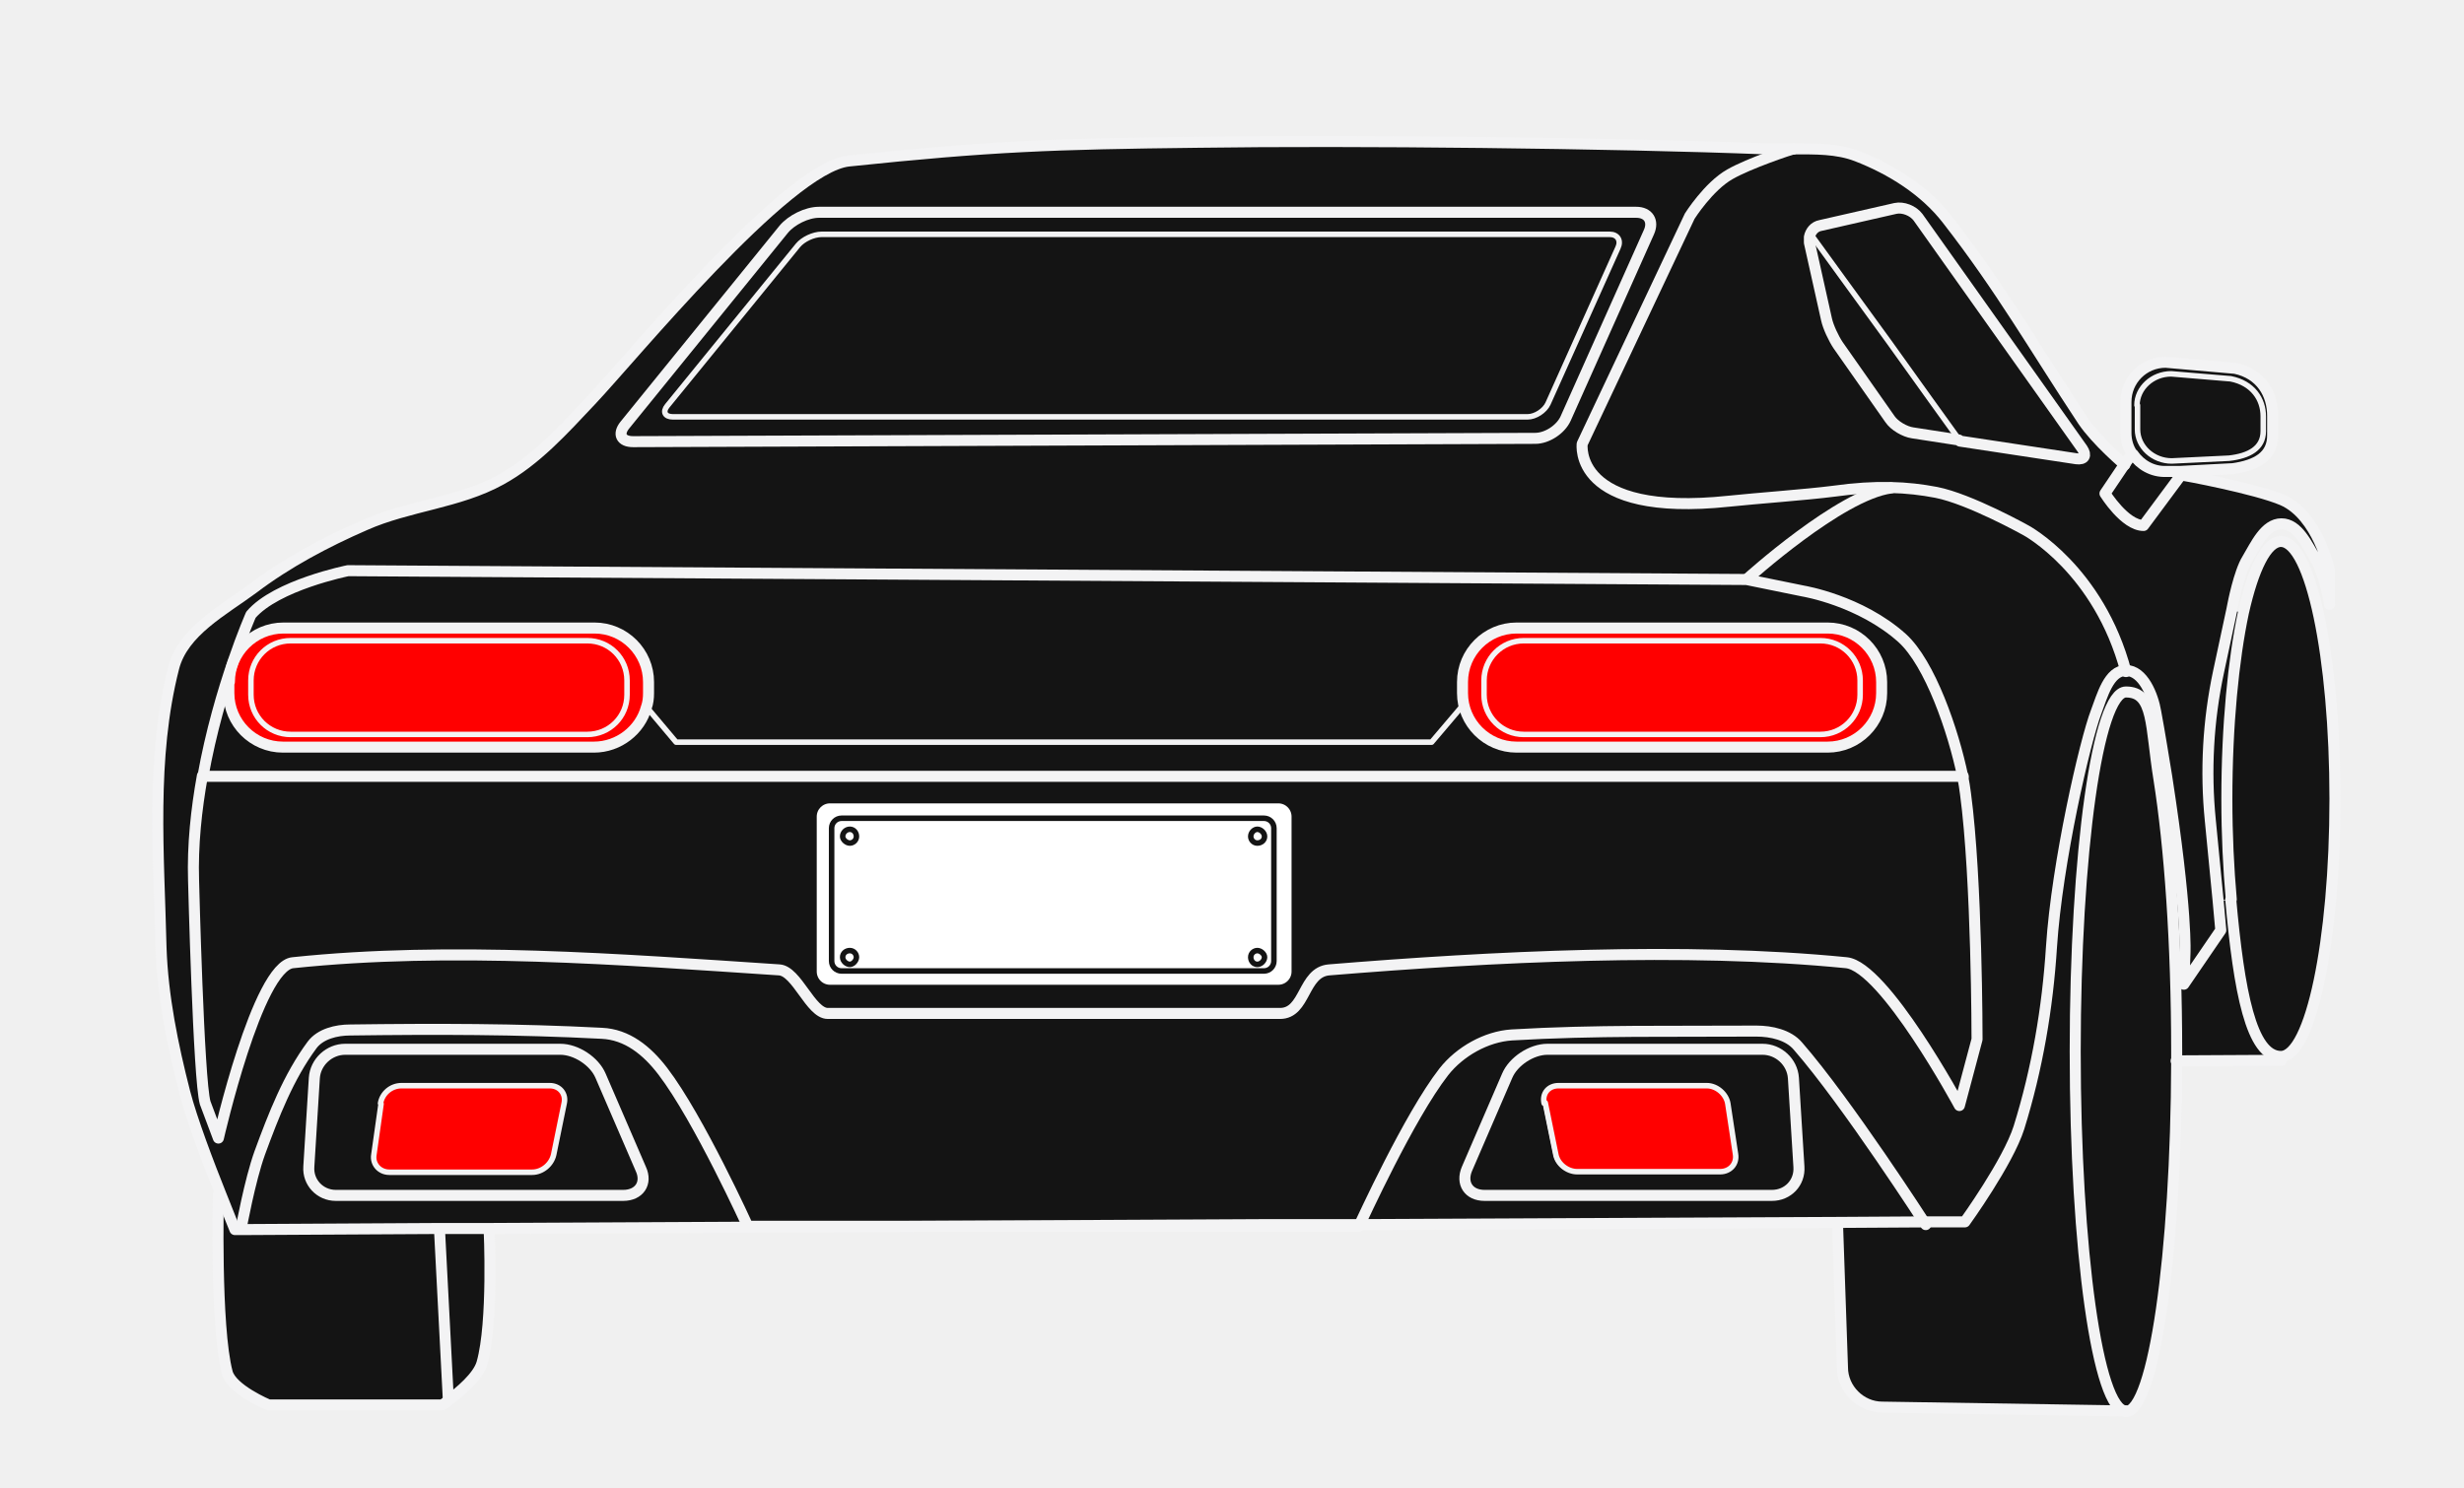
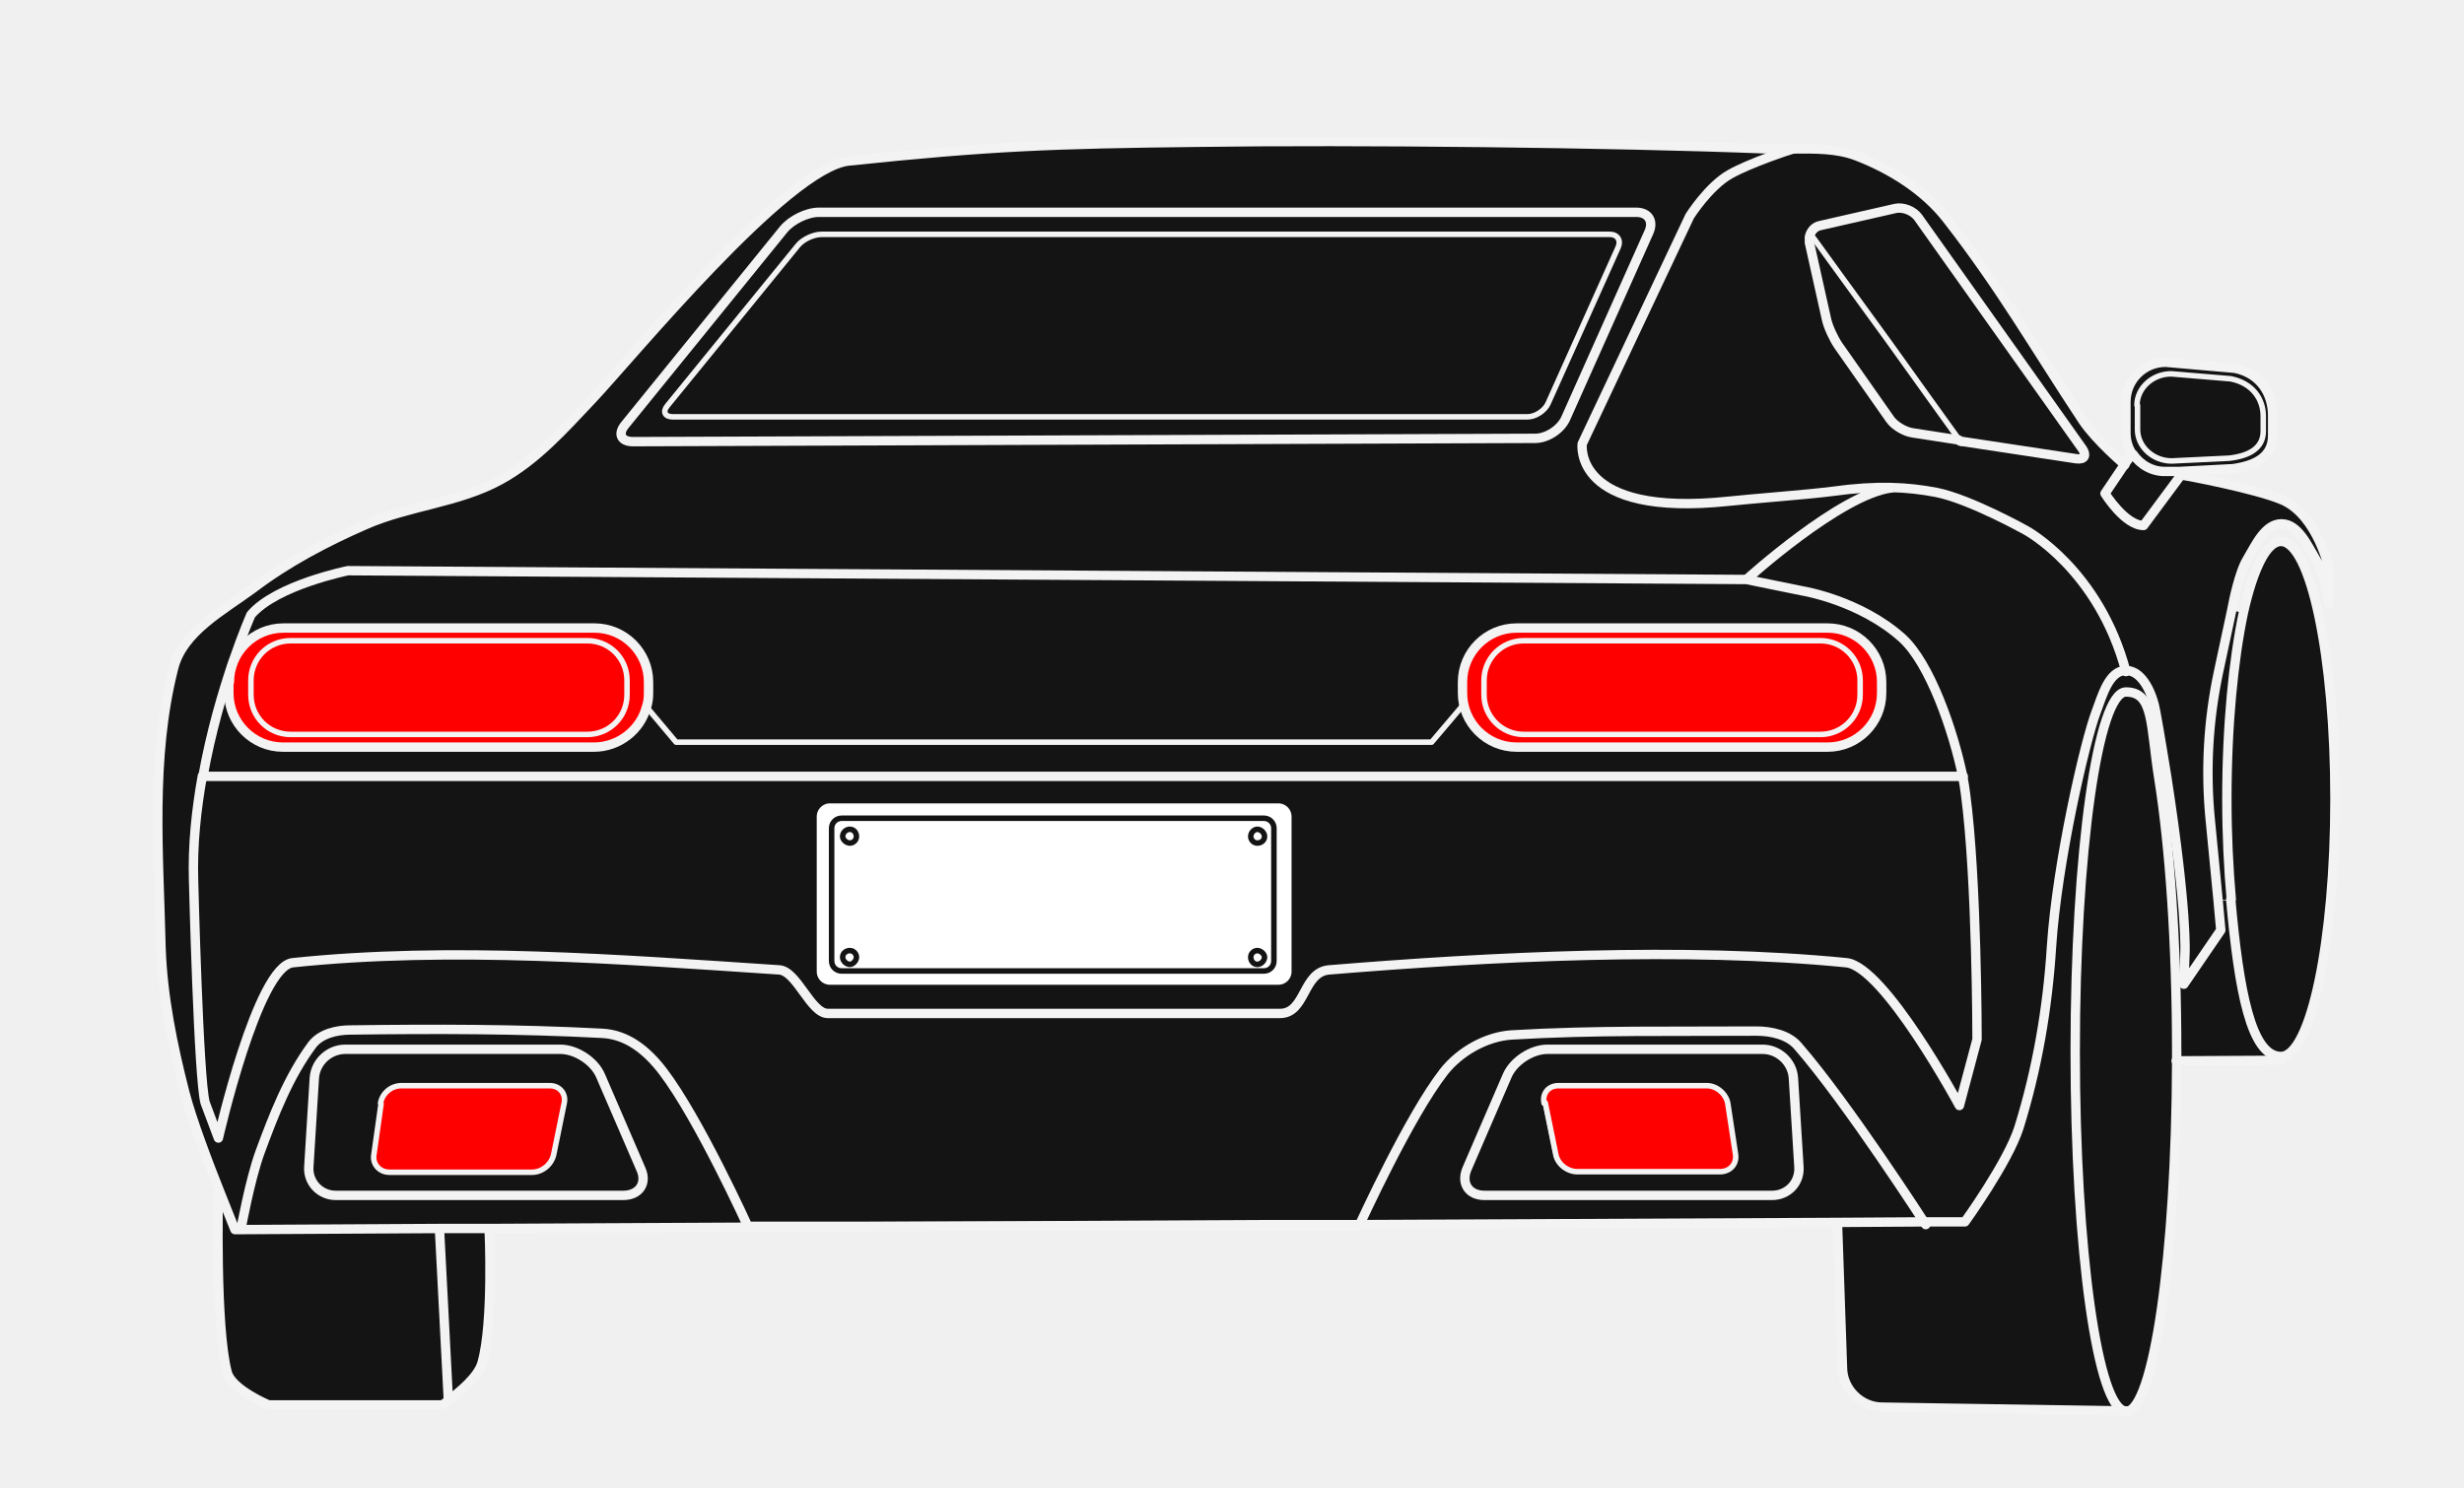
<svg xmlns="http://www.w3.org/2000/svg" id="Layer_1" version="1.1" viewBox="0 0 446.8 269.7">
  <defs>
    <style>
      .st0 {
        stroke: #141414;
      }

      .st0, .st1, .st2 {
        fill: none;
        stroke-linecap: round;
        stroke-linejoin: round;
      }

      .st3 {
        fill: #141414;
      }

      .st4 {
        fill: #fff;
      }

      .st5 {
        fill: red;
      }

      .st1 {
-         stroke-width: 2px;
+         stroke-width: 1.7px;
      }

      .st1, .st2 {
        stroke: #f3f3f4;
      }
    </style>
  </defs>
  <g>
    <path class="st3" d="M355.2,79.8l21.1,3.2c1.4.2,1.9-.6,1.1-1.8l-29.8-42c-.8-1.2-2.7-1.9-4.1-1.6l-13.6,3.1c-1.1.2-1.8,1.1-2,2.1,0,.3,0,.6,0,1l3.1,13.9c.3,1.4,1.2,3.5,2.1,4.7l9.4,13.4c.8,1.2,2.7,2.3,4.1,2.5l8.4,1.3ZM422.5,103.5v6.2c.1,0-1-5.8-2.5-8.2-1.5-2.5-3.2-6.4-6.2-6.4s-4.7,3.9-6.2,6.4c-1.5,2.4-2.6,8.2-2.6,8.2l-.2,1-2.4,11.2c-1.9,8.9-2.4,18-1.5,27l1.4,14.4.5,5.5-6.7,9.8.2-5.5s.5-7.5-3.3-32.1c-.6-3.6-1.2-7.5-2-11.8-.5-3-2.3-7.5-5.4-7.5-4.8-18.5-18.1-25.6-18.1-25.6,0,0-10.2-5.7-16.3-6.9-5.2-1-10.8-1.3-18.7-.2-4.6.6-14.2,1.3-18.9,1.8-28.5,3.1-26.6-10.4-26.6-10.4l19.5-41.3s3.4-5.5,7.3-7.6c3.5-2,11-4.4,11.5-4.6,0,0,0,0,0,0,3.9,0,7.9-.1,11.5,1.3,6.2,2.4,12.3,6.2,16.4,11.5,9.8,12.6,15.8,23.2,24.6,36.5,2.5,3.7,7.6,8,7.6,8h0s-3.5,5.2-3.5,5.2c0,0,3.6,5.8,7,5.8l6.6-8.9v-.3c.8.1,13.7,2.5,18.6,4.6,6.4,2.8,8.5,12.7,8.5,12.7Z" />
    <path class="st3" d="M413.7,98.2c5.4,0,9.8,20.9,9.8,46.7s-4.4,46.7-9.8,46.7-7.6-11.8-9.1-28.5c-.5-5.6-.8-11.7-.8-18.2,0-13.3,1.2-25.3,3-33.8,1.8-8,4.2-12.9,6.8-12.9Z" />
    <path class="st3" d="M413.7,191.6v.6h-19c0-.5,0-1,0-1.6,0-19.7-1.2-37.4-3.2-49.3l1.4-.2c3.9,24.6,3.3,32.1,3.3,32.1l-.2,5.5,6.7-9.8-.5-5.5,2.5-.2c1.5,16.8,5,28.5,9.1,28.5Z" />
    <path class="st3" d="M412.1,75.5v3.4c.1,4-3,5.6-7.2,6.2l-9.6.5h-2.5c-2.5.1-4.7-1.2-6-3.1-.8-1.1-1.2-2.5-1.2-3.9v-5.6c0-4,3.2-7.2,7.2-7.2l12.6,1.1c4.7,1,6.8,4.7,6.8,8.6ZM410.4,78.2v-2.7c0-3.1-1.9-6.1-5.9-6.8l-10.8-.9c-3.4,0-6.2,2.6-6.2,5.7v4.4c0,3.1,2.8,5.7,6.2,5.7l10.4-.5c3.7-.4,6.3-1.8,6.3-4.9Z" />
    <path class="st3" d="M410.3,75.5v2.7c0,3.1-2.6,4.5-6.2,4.9l-10.4.5c-3.4,0-6.2-2.6-6.2-5.7v-4.4c0-3.1,2.8-5.7,6.2-5.7l10.8.9c4,.8,5.9,3.7,5.9,6.8Z" />
    <path class="st3" d="M406.9,111.1c-1.9,8.5-3,20.5-3,33.8s.3,12.6.8,18.2l-2.5.2-1.4-14.4c-.9-9-.3-18.1,1.5-27l2.4-11.2,2.3.5Z" />
    <path class="st3" d="M395.3,86.1v.3s-6.6,8.9-6.6,8.9c-3.4,0-7-5.8-7-5.8l3.5-5.2,1.2-1.7.3-.2c1.3,2,3.5,3.3,6,3.3h2.5c0-.1,0,.4,0,.4,0,0,0,0,0,0Z" />
    <path class="st3" d="M394.7,192.4c-.1,35.2-4.2,63.5-9.2,63.5s-9.2-29.2-9.2-65.2,4.1-65.2,9.2-65.2,4.4,6,6,15.9c1.9,12,3.2,29.6,3.2,49.3s0,1.2,0,1.8Z" />
    <path class="st3" d="M392.9,141.1l-1.4.2c-1.6-9.9-3.7-15.9-6-15.9-5.1,0-9.2,29.2-9.2,65.2s4.1,65.2,9.2,65.2l-44.3-.7c-3.9,0-7.2-3.3-7.2-7.2l-.9-26h0c0-.1,16.2-.2,16.2-.2h6.9s7.9-10.8,9.8-17.1c3.3-10.6,5.2-21.7,5.9-32.8.9-15.3,6.1-37.4,8.1-42.6,1.1-2.9,2.3-7.5,5.4-7.5s4.8,4.5,5.4,7.5c.8,4.3,1.4,8.2,2,11.8Z" />
    <path class="st3" d="M355.7,140.8c-1.7-8.2-5.9-20.5-11-25.1-7.6-6.8-17.9-8.5-17.9-8.5l-10.3-2.1-253.6-1.6s-13,2.6-17.6,8c0,0-5.8,13.1-8.7,29.3-1.1,6.1-1.8,12.6-1.6,19,0,0,.9,36.1,2.1,40.3l2.4,6.4s7.1-31.2,13.5-31.8c28.6-3,59.5-.6,88.2,1.3,3.2.2,5.7,7.9,8.8,7.9,32,0,51.6,0,82,0,4.7,0,4.1-7.5,8.9-7.9,29.3-2.4,64.5-4.2,93.8-1.3,6.9.7,20.5,25.9,20.5,25.9l3.2-12s0-29-2.1-44.6c-.1-.9-.3-2-.5-3.1ZM385.5,121.8c-3.1,0-4.3,4.6-5.4,7.5-2,5.2-7.1,27.3-8.1,42.6-.7,11.1-2.6,22.2-5.9,32.8-2,6.3-9.8,17.1-9.8,17.1h-6.9s-14.4-22.1-23.2-32.3c-1.8-2.1-4.9-2.7-7.5-2.7-15,.1-29.2-.2-44.4.7-4.6.3-9.4,3-12.3,6.7-6.2,8.2-14.8,26.8-15.4,28h-17.1c0,0-93.7,0-93.7,0,0,0-8.9-19.7-15.4-28.1-2.9-3.7-6.5-6.6-11.1-6.9-15.3-.8-30.2-.8-45.6-.6-2.5,0-5.4.7-6.9,2.7-4.3,5.8-7,12.8-9.5,19.6-1.9,5-3.4,13.8-3.4,13.8v.2h-1.2s-1.1-2.7-2.6-6.5c-2.2-5.5-5.2-13.4-6.5-18.4-2.2-8.6-4-17.4-4.3-26.2-.4-17-1.9-34.4,2.3-50.8,1.7-6.6,9-10.4,14.4-14.4,6.2-4.7,13.2-8.4,20.3-11.5,7.9-3.5,17-4,24.6-8.2,6.4-3.5,11.4-9.1,16.4-14.4,7.3-7.7,35.5-42.2,46.7-43.4,25.8-2.7,37-3.1,63.4-3.4,27.9-.4,75.1.1,103,1.2,1.6,0,3.2,0,4.9,0-.5.1-8,2.6-11.5,4.6-3.9,2.2-7.3,7.6-7.3,7.6l-19.5,41.3s-1.8,13.4,26.6,10.4c4.7-.5,14.3-1.2,18.9-1.8,7.9-1.1,13.5-.8,18.7.2,6.1,1.2,16.3,6.9,16.3,6.9,0,0,13.2,7.1,18.1,25.6ZM299,42.1c.9-2-.2-3.6-2.3-3.6h-148.2c-2.2,0-5,1.4-6.4,3.1l-28.8,35.5c-1.4,1.7-.7,3.1,1.5,3l163.6-.6c2.2,0,4.7-1.6,5.5-3.6l15.1-33.8Z" />
    <path class="st3" d="M377.4,81.3c.8,1.2.4,2-1.1,1.8l-21.1-3.2c-1.8-2.6-8.9-12.5-12.7-17.7-4.6-6.4-13.8-19-13.8-19h-.8c.2-1.1.9-2,2-2.2l13.6-3.1c1.4-.3,3.2.4,4.1,1.6l29.8,42Z" />
    <path class="st3" d="M356.3,143.9c2.2,15.6,2.1,44.6,2.1,44.6l-3.2,12s-13.6-25.2-20.5-25.9c-29.3-2.9-64.4-1.1-93.8,1.3-4.7.4-4.1,7.9-8.9,7.9-30.4,0-50,0-82,0-3.2,0-5.7-7.7-8.8-7.9-28.7-1.9-59.6-4.3-88.2-1.3-6.4.7-13.5,31.8-13.5,31.8l-2.4-6.4c-1.2-4.2-2.1-40.3-2.1-40.3-.2-6.4.5-12.9,1.6-19h.4c0,0,318.7,0,318.7,0,.2,1.1.4,2.2.5,3.1ZM234.6,176.1v-28.1c0-1.6-1.3-2.9-2.9-2.9h-81.3c-1.6,0-2.9,1.3-2.9,2.9v28.1c0,1.6,1.3,2.9,2.9,2.9h81.3c1.6,0,2.9-1.3,2.9-2.9Z" />
    <path class="st3" d="M117.3,128.3c.2-.8.4-1.7.4-2.6v-2c0-5.4-4.4-9.8-9.8-9.8h-56.4c-5.4,0-9.8,4.4-9.8,9.8v2c0,5.4,4.4,9.8,9.8,9.8h56.4c4.5,0,8.3-3.1,9.5-7.2ZM355.7,140.8H36.7c2.9-16.2,8.7-29.4,8.7-29.4,4.6-5.5,17.6-8,17.6-8l253.6,1.6,10.3,2.1s10.3,1.7,17.9,8.5c5.1,4.6,9.3,17,11,25.1ZM341.2,125.7v-2c0-5.4-4.4-9.8-9.8-9.8h-56.4c-5.4,0-9.8,4.4-9.8,9.8v2c0,5.4,4.4,9.8,9.8,9.8h56.4c5.4,0,9.8-4.4,9.8-9.8Z" />
    <path class="st3" d="M355.2,79.8l-8.4-1.3c-1.4-.2-3.3-1.3-4.1-2.5l-9.4-13.4c-.8-1.2-1.8-3.3-2.1-4.7l-3.1-13.9c0-.3,0-.7,0-1h.8c0,0,9.2,12.7,13.8,19.1,3.8,5.3,10.8,15.1,12.7,17.7Z" />
    <path class="st3" d="M349.4,221.8h-16.2c0,0-86.6.4-86.6.4.6-1.2,9.1-19.9,15.4-28,2.9-3.7,7.7-6.4,12.3-6.7,15.2-.9,29.4-.6,44.4-.7,2.7,0,5.8.7,7.5,2.7,8.9,10.2,23.2,32.4,23.2,32.4ZM321.2,216.8c2.9,0,5.1-2.4,4.9-5.2l-1-16.1c-.2-2.9-2.7-5.2-5.6-5.2h-39c-2.9,0-6.2,2.2-7.3,4.8l-7.3,16.9c-1.1,2.6.3,4.8,3.2,4.8h52.1Z" />
    <path class="st5" d="M341.2,123.7v2c0,5.4-4.4,9.8-9.8,9.8h-56.4c-5.4,0-9.8-4.4-9.8-9.8v-2c0-5.4,4.4-9.8,9.8-9.8h56.4c5.4,0,9.8,4.4,9.8,9.8ZM337.3,126v-2.6c0-4-3.2-7.2-7.2-7.2h-53.8c-4,0-7.2,3.2-7.2,7.2v2.6c0,4,3.2,7.2,7.2,7.2h53.8c4,0,7.2-3.2,7.2-7.2Z" />
    <rect class="st5" x="269.1" y="116.2" width="68.2" height="17" rx="7.2" ry="7.2" />
    <path class="st3" d="M326.2,211.6c.2,2.9-2,5.2-4.9,5.2h-52.1c-2.9,0-4.3-2.2-3.2-4.8l7.3-16.9c1.1-2.6,4.4-4.8,7.3-4.8h39c2.9,0,5.4,2.3,5.6,5.2l1,16.1ZM311.7,212.6c1.8,0,3.1-1.5,2.8-3.2l-1.4-9.2c-.3-1.8-2-3.2-3.8-3.2h-26.9c-1.8,0-3,1.5-2.6,3.2l1.9,9.3c.4,1.8,2.1,3.2,3.9,3.2h25.9Z" />
    <path class="st5" d="M314.5,209.3c.3,1.8-1,3.2-2.8,3.2h-25.9c-1.8,0-3.6-1.4-3.9-3.2l-1.9-9.3c-.4-1.8.8-3.2,2.6-3.2h26.9c1.8,0,3.5,1.5,3.8,3.2l1.4,9.2Z" />
    <path class="st3" d="M296.7,38.5c2.2,0,3.2,1.6,2.3,3.6l-15.1,33.8c-.9,2-3.4,3.6-5.5,3.6l-163.6.6c-2.2,0-2.8-1.4-1.5-3l28.8-35.5c1.4-1.7,4.2-3.1,6.4-3.1h148.2ZM293.4,44.8c.6-1.3,0-2.4-1.5-2.4h-142.9c-1.4,0-3.4.9-4.3,2l-23.7,29.1c-.9,1.1-.5,2,1,2h154.9c1.4,0,3.1-1.1,3.7-2.4l12.7-28.3Z" />
    <path class="st3" d="M291.9,42.4c1.4,0,2.1,1.1,1.5,2.4l-12.7,28.3c-.6,1.3-2.3,2.4-3.7,2.4H122c-1.4,0-1.9-.9-1-2l23.7-29.1c.9-1.1,2.8-2,4.3-2h142.9Z" />
    <path class="st4" d="M234.6,148.1v28.1c0,1.6-1.3,2.9-2.9,2.9h-81.3c-1.6,0-2.9-1.3-2.9-2.9v-28.1c0-1.6,1.3-2.9,2.9-2.9h81.3c1.6,0,2.9,1.3,2.9,2.9ZM231,174.3v-24.1c0-1-.8-1.8-1.8-1.8h-76.6c-1,0-1.8.8-1.8,1.8v24.1c0,1,.8,1.8,1.8,1.8h76.6c1,0,1.8-.8,1.8-1.8Z" />
    <path class="st4" d="M231,150.2v24.1c0,1-.8,1.8-1.8,1.8h-76.6c-1,0-1.8-.8-1.8-1.8v-24.1c0-1,.8-1.8,1.8-1.8h76.6c1,0,1.8.8,1.8,1.8ZM229.3,151.7c0-.7-.6-1.3-1.3-1.3s-1.2.6-1.2,1.3.6,1.2,1.2,1.2,1.3-.6,1.3-1.2ZM229.3,173.6c0-.7-.6-1.2-1.3-1.2s-1.2.6-1.2,1.2.6,1.3,1.2,1.3,1.3-.6,1.3-1.3ZM155.3,151.7c0-.7-.6-1.3-1.2-1.3s-1.3.6-1.3,1.3.6,1.2,1.3,1.2,1.2-.6,1.2-1.2ZM155.3,173.6c0-.7-.6-1.2-1.2-1.2s-1.3.6-1.3,1.2.6,1.3,1.3,1.3,1.2-.6,1.2-1.3Z" />
    <path class="st3" d="M229.4,222.3l-140.6.6h-9.1s-36,.2-36,.2v-.2s1.6-8.8,3.4-13.8c2.5-6.8,5.2-13.8,9.5-19.6,1.5-2,4.4-2.7,6.9-2.7,15.4-.2,30.3-.2,45.6.6,4.6.2,8.2,3.1,11.1,6.9,6.5,8.5,15.4,28.1,15.4,28.1h93.7ZM113.1,216.8c2.9,0,4.3-2.2,3.2-4.8l-7.3-16.9c-1.1-2.6-4.4-4.8-7.3-4.8h-39c-2.9,0-5.4,2.3-5.6,5.2l-1,16.1c-.2,2.9,2,5.2,4.9,5.2h52.1Z" />
    <path class="st4" d="M228.1,150.4c.7,0,1.3.6,1.3,1.3s-.6,1.2-1.3,1.2-1.2-.6-1.2-1.2.6-1.3,1.2-1.3Z" />
    <path class="st4" d="M228.1,172.3c.7,0,1.3.6,1.3,1.2s-.6,1.3-1.3,1.3-1.2-.6-1.2-1.3.6-1.2,1.2-1.2Z" />
    <path class="st4" d="M154.1,150.4c.7,0,1.2.6,1.2,1.3s-.6,1.2-1.2,1.2-1.3-.6-1.3-1.2.6-1.3,1.3-1.3Z" />
    <path class="st4" d="M154.1,172.3c.7,0,1.2.6,1.2,1.2s-.6,1.3-1.2,1.3-1.3-.6-1.3-1.3.6-1.2,1.3-1.2Z" />
    <path class="st5" d="M117.3,128.3c-1.1,4.1-5,7.2-9.5,7.2h-56.4c-5.4,0-9.8-4.4-9.8-9.8v-2c0-5.4,4.4-9.8,9.8-9.8h56.4c5.4,0,9.8,4.4,9.8,9.8v2c0,.9-.1,1.8-.4,2.6ZM113.7,126v-2.6c0-4-3.2-7.2-7.2-7.2h-53.8c-4,0-7.2,3.2-7.2,7.2v2.6c0,4,3.2,7.2,7.2,7.2h53.8c4,0,7.2-3.2,7.2-7.2Z" />
    <path class="st3" d="M116.2,212c1.2,2.6-.3,4.8-3.2,4.8h-52.1c-2.9,0-5.1-2.4-4.9-5.2l1-16.1c.2-2.9,2.7-5.2,5.6-5.2h39c2.9,0,6.2,2.2,7.3,4.8l7.3,16.9ZM102.2,200.1c.4-1.8-.8-3.2-2.6-3.2h-26.9c-1.8,0-3.5,1.5-3.8,3.2l-1.3,9.2c-.3,1.8,1,3.2,2.8,3.2h25.9c1.8,0,3.6-1.4,3.9-3.2l1.9-9.3Z" />
    <path class="st5" d="M113.7,123.4v2.6c0,4-3.2,7.2-7.2,7.2h-53.8c-4,0-7.2-3.2-7.2-7.2v-2.6c0-4,3.2-7.2,7.2-7.2h53.8c4,0,7.2,3.2,7.2,7.2Z" />
    <path class="st5" d="M99.6,196.8c1.8,0,3,1.5,2.6,3.2l-1.9,9.3c-.4,1.8-2.1,3.2-3.9,3.2h-25.9c-1.8,0-3.1-1.5-2.8-3.2l1.3-9.2c.3-1.8,1.9-3.2,3.8-3.2h26.9Z" />
    <path class="st3" d="M88.8,223.1s.8,16.8-1.3,24.2c-.7,2.4-4.1,5.2-6,6.7h-.2c0-.1-1.6-30.9-1.6-30.9v-.2h9.1s0,.2,0,.2Z" />
    <path class="st3" d="M81.3,253.9h.2c-.7.7-1.2,1-1.2,1h-31.5s-6.7-2.8-7.5-5.9c-2.2-8.3-1.6-32.3-1.6-32.3h.3c1.5,3.8,2.6,6.4,2.6,6.4h1.2l36-.2v.2l1.6,30.8Z" />
  </g>
  <g>
    <path class="st1" d="M142.1,41.6c1.4-1.7,4.2-3.1,6.4-3.1h148.2c2.2,0,3.2,1.6,2.3,3.6l-15.1,33.8c-.9,2-3.4,3.6-5.5,3.6l-163.6.6c-2.2,0-2.8-1.4-1.5-3l28.8-35.5Z" />
    <path class="st1" d="M355.2,79.8l-8.4-1.3c-1.4-.2-3.3-1.3-4.1-2.5l-9.4-13.4c-.8-1.2-1.8-3.3-2.1-4.7l-3.1-13.9c0-.3,0-.7,0-1,.2-1,.9-1.9,2-2.1l13.6-3.1c1.4-.3,3.2.4,4.1,1.6l29.8,42c.8,1.2.4,2-1.1,1.8l-21.1-3.2Z" />
    <polyline class="st2" points="117 128 117.3 128.3 122.6 134.6 259.6 134.6 265.2 128" />
    <polyline class="st1" points="37 140.8 355.7 140.8 356 140.8" />
    <path class="st1" d="M41.6,123.7c0-5.4,4.4-9.8,9.8-9.8h56.4c5.4,0,9.8,4.4,9.8,9.8v2c0,.9-.1,1.8-.4,2.6-1.1,4.1-5,7.2-9.5,7.2h-56.4c-5.4,0-9.8-4.4-9.8-9.8v-2Z" />
    <path class="st1" d="M265.2,123.7c0-5.4,4.4-9.8,9.8-9.8h56.4c5.4,0,9.8,4.4,9.8,9.8v2c0,5.4-4.4,9.8-9.8,9.8h-56.4c-5.4,0-9.8-4.4-9.8-9.8v-2Z" />
    <path class="st1" d="M43.7,222.9s1.6-8.8,3.4-13.8c2.5-6.8,5.2-13.8,9.5-19.6,1.5-2,4.4-2.7,6.9-2.7,15.4-.2,30.3-.2,45.6.6,4.6.2,8.2,3.1,11.1,6.9,6.5,8.5,15.4,28.1,15.4,28.1h110.8s0,0,0,0c.6-1.2,9.1-19.9,15.4-28,2.9-3.7,7.7-6.4,12.3-6.7,15.2-.9,29.4-.6,44.4-.7,2.7,0,5.8.7,7.5,2.7,8.9,10.2,23.2,32.4,23.2,32.4" />
    <path class="st1" d="M57,195.5c.2-2.9,2.7-5.2,5.6-5.2h39c2.9,0,6.2,2.2,7.3,4.8l7.3,16.9c1.2,2.6-.3,4.8-3.2,4.8h-52.1c-2.9,0-5.1-2.4-4.9-5.2l1-16.1Z" />
    <path class="st1" d="M273.3,195.1c1.1-2.6,4.4-4.8,7.3-4.8h39c2.9,0,5.4,2.3,5.6,5.2l1,16.1c.2,2.9-2,5.2-4.9,5.2h-52.1c-2.9,0-4.3-2.2-3.2-4.8l7.3-16.9Z" />
    <path class="st0" d="M147.6,148.1c0-1.6,1.3-2.9,2.9-2.9h81.3c1.6,0,2.9,1.3,2.9,2.9v28.1c0,1.6-1.3,2.9-2.9,2.9h-81.3c-1.6,0-2.9-1.3-2.9-2.9v-28.1Z" />
    <path class="st1" d="M386.7,82.4c-.8-1.1-1.2-2.5-1.2-3.9v-5.6c0-4,3.2-7.2,7.2-7.2l12.6,1.1c4.7,1,6.8,4.7,6.8,8.6v3.4c.1,4-3,5.6-7.2,6.2l-9.6.5h-2.5c-2.5.1-4.7-1.2-6-3.1Z" />
    <path class="st2" d="M387.5,73.5c0-3.1,2.8-5.7,6.2-5.7l10.8.9c4,.8,5.9,3.7,5.9,6.8v2.7c0,3.1-2.6,4.5-6.2,4.9l-10.4.5c-3.4,0-6.2-2.6-6.2-5.7v-4.4Z" />
    <path class="st1" d="M36.7,140.7c-1.1,6.1-1.8,12.6-1.6,19,0,0,.9,36.1,2.1,40.3l2.4,6.4s7.1-31.2,13.5-31.8c28.6-3,59.5-.6,88.2,1.3,3.2.2,5.7,7.9,8.8,7.9,32,0,51.6,0,82,0,4.7,0,4.1-7.5,8.9-7.9,29.3-2.4,64.5-4.2,93.8-1.3,6.9.7,20.5,25.9,20.5,25.9l3.2-12s0-29-2.1-44.6c-.1-.9-.3-2-.5-3.1-1.7-8.2-5.9-20.5-11-25.1-7.6-6.8-17.9-8.5-17.9-8.5l-10.3-2.1-253.6-1.6s-13,2.6-17.6,8c0,0-5.8,13.1-8.7,29.3Z" />
    <path class="st1" d="M39.6,216.6s-.6,24,1.6,32.3c.8,3.1,7.5,5.9,7.5,5.9h31.5s.5-.3,1.2-.9c1.9-1.4,5.3-4.2,6-6.7,2.1-7.4,1.3-24.2,1.3-24.2" />
    <path class="st1" d="M385.5,255.9c-5.1,0-9.2-29.2-9.2-65.2s4.1-65.2,9.2-65.2,4.4,6,6,15.9c1.9,12,3.2,29.6,3.2,49.3s0,1.2,0,1.8c-.1,35.2-4.2,63.5-9.2,63.5Z" />
    <path class="st1" d="M333.2,222l.9,26c0,3.9,3.3,7.2,7.2,7.2l44.3.7" />
    <path class="st1" d="M404.6,163.1c-.5-5.6-.8-11.7-.8-18.2,0-13.3,1.2-25.3,3-33.8,1.8-8,4.2-12.9,6.8-12.9,5.4,0,9.8,20.9,9.8,46.7s-4.4,46.7-9.8,46.7-7.6-11.8-9.1-28.5Z" />
    <path class="st2" d="M144.7,44.5c.9-1.1,2.8-2,4.3-2h142.9c1.4,0,2.1,1.1,1.5,2.4l-12.7,28.3c-.6,1.3-2.3,2.4-3.7,2.4H122c-1.4,0-1.9-.9-1-2l23.7-29.1Z" />
    <path class="st2" d="M328.8,43.1s9.2,12.7,13.8,19c3.8,5.3,10.8,15.1,12.7,17.7.3.4.4.6.4.6" />
    <path class="st2" d="M45.5,123.4c0-4,3.2-7.2,7.2-7.2h53.8c4,0,7.2,3.2,7.2,7.2v2.6c0,4-3.2,7.2-7.2,7.2h-53.8c-4,0-7.2-3.2-7.2-7.2v-2.6Z" />
    <rect class="st2" x="269.1" y="116.2" width="68.2" height="17" rx="7.2" ry="7.2" />
    <rect class="st0" x="150.8" y="148.4" width="80.2" height="27.7" rx="1.8" ry="1.8" />
    <path class="st0" d="M152.8,151.7c0-.7.6-1.3,1.3-1.3s1.2.6,1.2,1.3-.6,1.2-1.2,1.2-1.3-.6-1.3-1.2Z" />
    <path class="st0" d="M226.8,151.7c0-.7.6-1.3,1.2-1.3s1.3.6,1.3,1.3-.6,1.2-1.3,1.2-1.2-.6-1.2-1.2Z" />
    <path class="st0" d="M152.8,173.6c0-.7.6-1.2,1.3-1.2s1.2.6,1.2,1.2-.6,1.3-1.2,1.3-1.3-.6-1.3-1.3Z" />
    <path class="st0" d="M226.8,173.6c0-.7.6-1.2,1.2-1.2s1.3.6,1.3,1.2-.6,1.3-1.3,1.3-1.2-.6-1.2-1.3Z" />
    <path class="st2" d="M69,200.1c.3-1.8,1.9-3.2,3.8-3.2h26.9c1.8,0,3,1.5,2.6,3.2l-1.9,9.3c-.4,1.8-2.1,3.2-3.9,3.2h-25.9c-1.8,0-3.1-1.5-2.8-3.2l1.3-9.2Z" />
    <path class="st2" d="M280,200.1c-.4-1.8.8-3.2,2.6-3.2h26.9c1.8,0,3.5,1.5,3.8,3.2l1.4,9.2c.3,1.8-1,3.2-2.8,3.2h-25.9c-1.8,0-3.6-1.4-3.9-3.2l-1.9-9.3Z" />
    <polyline class="st1" points="394.6 192.4 394.7 192.4 413.7 192.3" />
    <line class="st1" x1="79.7" y1="223.1" x2="81.3" y2="253.9" />
    <path class="st1" d="M325.2,27c-.5.1-8,2.6-11.5,4.6-3.9,2.2-7.3,7.6-7.3,7.6l-19.5,41.3s-1.8,13.4,26.6,10.4c4.7-.5,14.3-1.2,18.9-1.8,7.9-1.1,13.5-.8,18.7.2,6.1,1.2,16.3,6.9,16.3,6.9,0,0,13.2,7.1,18.1,25.6" />
    <path class="st1" d="M325.2,27h0" />
    <path class="st1" d="M386.4,82.6l-1.2,1.7-3.5,5.2s3.6,5.8,7,5.8l6.6-8.9" />
    <path class="st1" d="M316.8,105s16.9-15.3,26.1-16.5" />
    <path class="st1" d="M395.3,86.1s0,0,0,0c.8.1,13.7,2.5,18.6,4.6,6.4,2.8,8.5,12.7,8.5,12.7v6.2c.1,0-1-5.8-2.5-8.2-1.5-2.5-3.2-6.4-6.2-6.4s-4.7,3.9-6.2,6.4c-1.5,2.4-2.6,8.2-2.6,8.2l-.2,1-2.4,11.2c-1.9,8.9-2.4,18-1.5,27l1.4,14.4.5,5.5-6.7,9.8.2-5.5s.5-7.5-3.3-32.1c-.6-3.6-1.2-7.5-2-11.8-.5-3-2.3-7.5-5.4-7.5s-4.3,4.6-5.4,7.5c-2,5.2-7.1,27.3-8.1,42.6-.7,11.1-2.6,22.2-5.9,32.8-2,6.3-9.8,17.1-9.8,17.1h-6.9s-16.2.1-16.2.1l-86.6.4h-17.1c0,0-140.6.7-140.6.7h-9.1s-36,.2-36,.2h-1.2s-1.1-2.7-2.6-6.5c-2.2-5.5-5.2-13.4-6.5-18.4-2.2-8.6-4-17.4-4.3-26.2-.4-17-1.9-34.4,2.3-50.8,1.7-6.6,9-10.4,14.4-14.4,6.2-4.7,13.2-8.4,20.3-11.5,7.9-3.5,17-4,24.6-8.2,6.4-3.5,11.4-9.1,16.4-14.4,7.3-7.7,35.5-42.2,46.7-43.4,25.8-2.7,37-3.1,63.4-3.4,27.9-.4,75.1.1,103,1.2,1.6,0,3.2,0,4.9,0,0,0,0,0,0,0,3.9,0,7.9-.1,11.5,1.3,6.2,2.4,12.3,6.2,16.4,11.5,9.8,12.6,15.8,23.2,24.6,36.5,2.5,3.7,7.6,8,7.6,8" />
  </g>
</svg>
